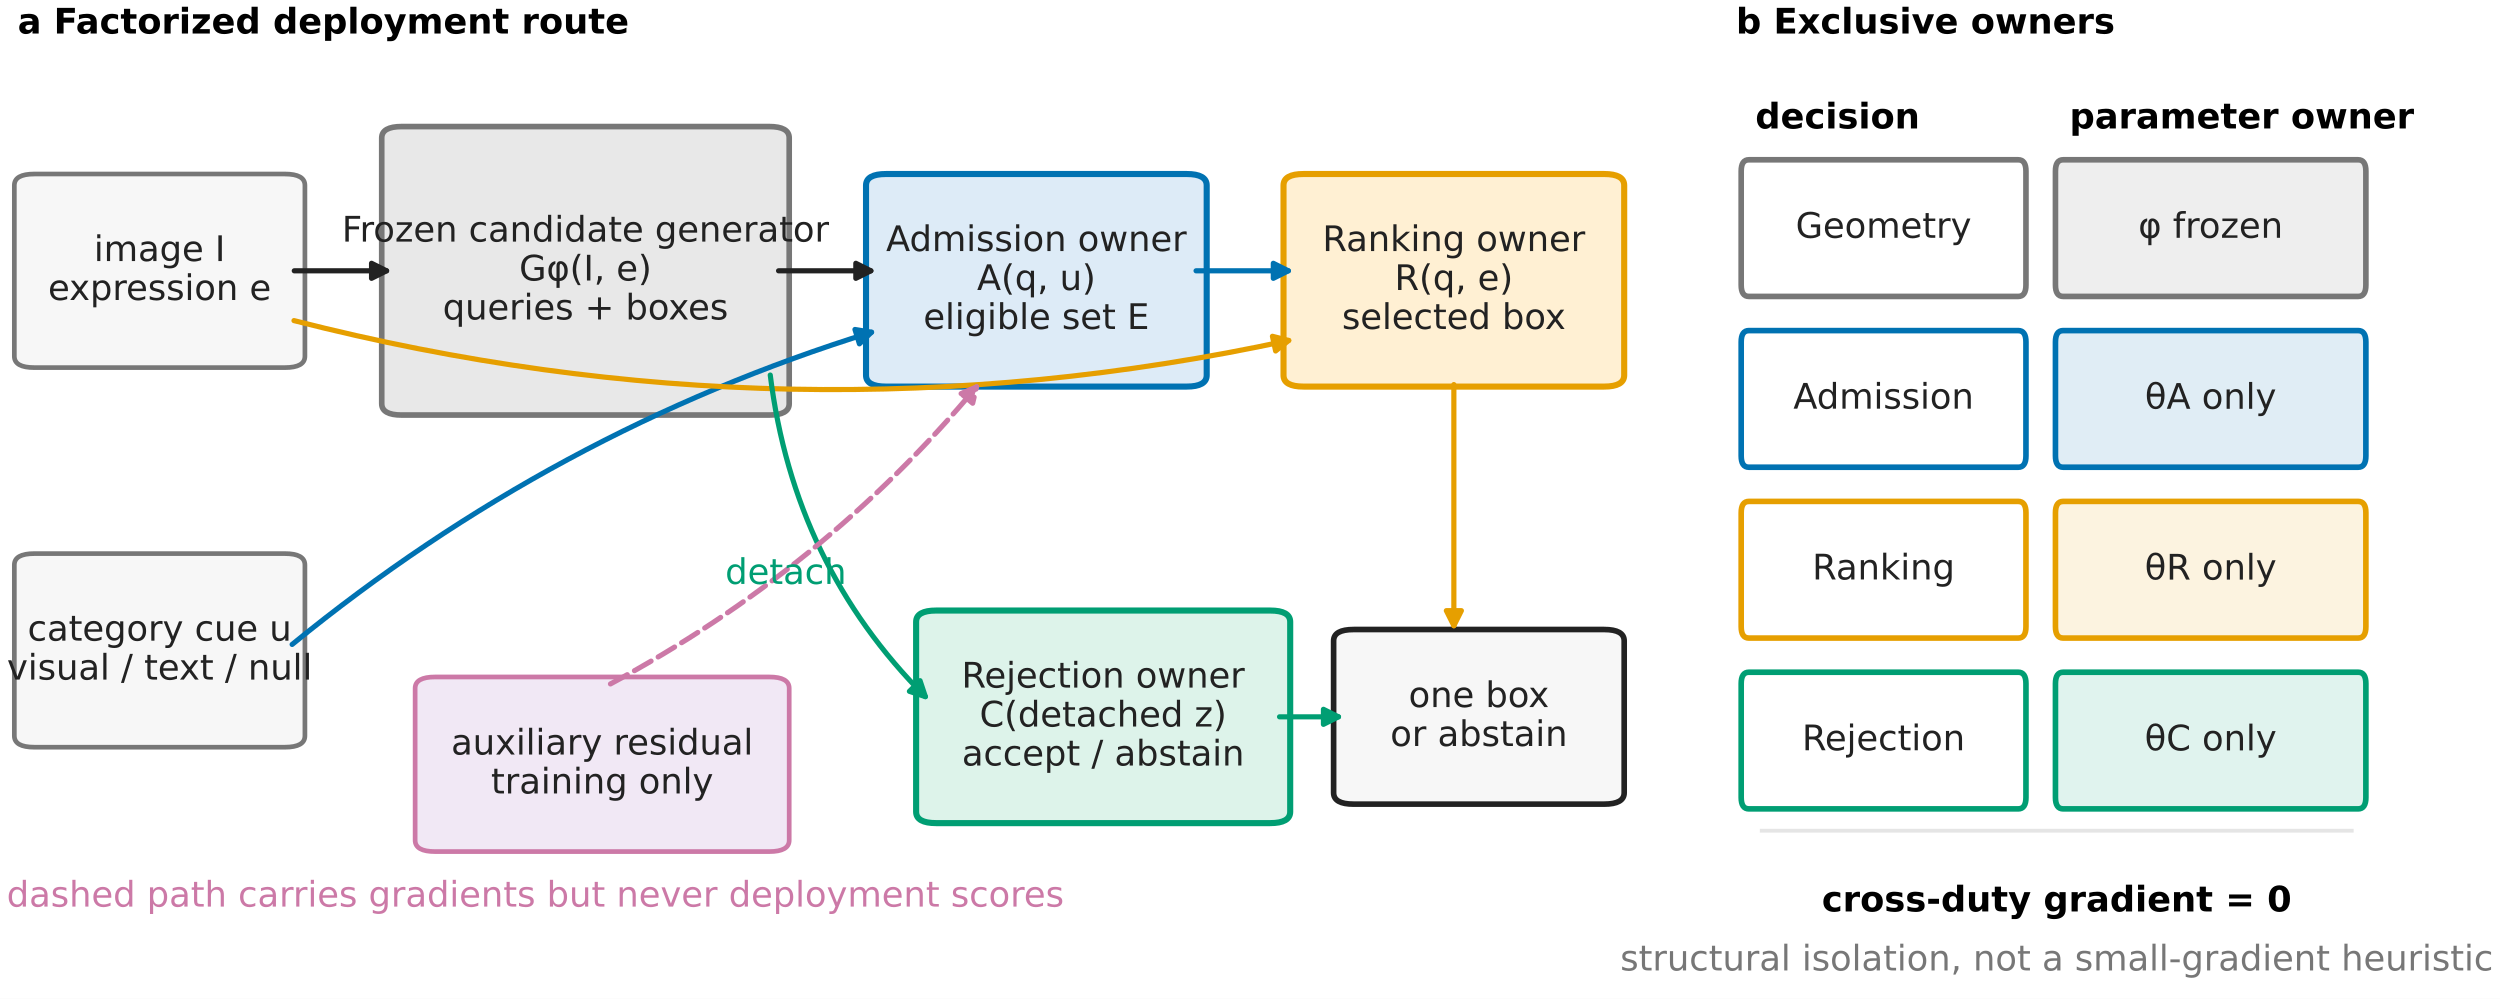
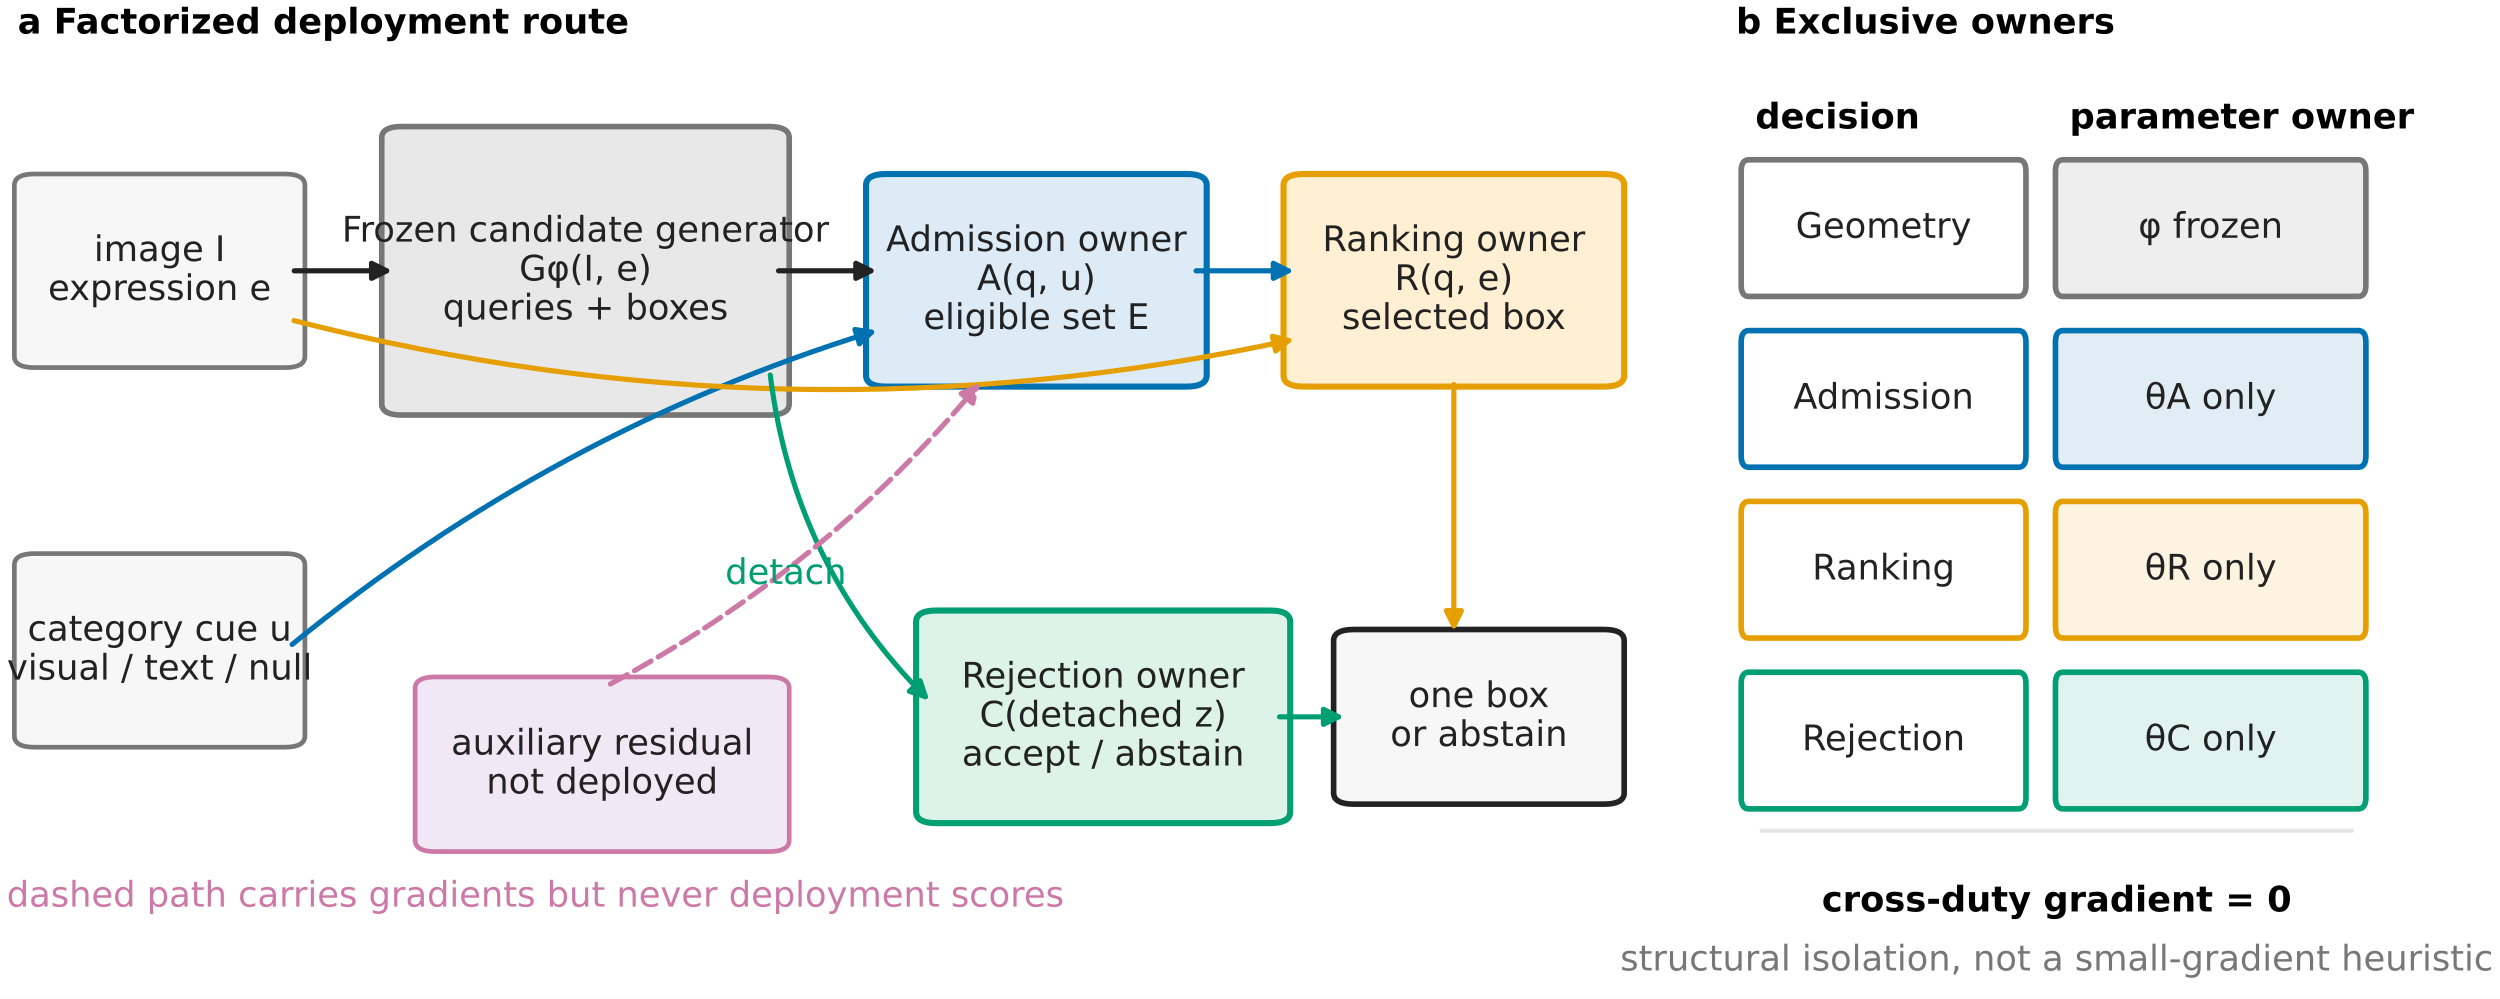
<svg xmlns="http://www.w3.org/2000/svg" width="531.762pt" height="212.449pt" viewBox="0 0 531.762 212.449" version="1.1">
  <defs>
    <style type="text/css">*{stroke-linejoin: round; stroke-linecap: butt}</style>
  </defs>
  <g id="figure_1">
    <g id="patch_1">
      <path d="M 0 212.449  L 531.762 212.449  L 531.762 0  L 0 0  z " style="fill: #ffffff" />
    </g>
    <g id="axes_1">
      <g id="patch_2">
        <path d="M 7.311 78.191  L 60.593 78.191  Q 64.856 78.191 64.856 75.769  L 64.856 39.435  Q 64.856 37.013 60.593 37.013  L 7.311 37.013  Q 3.049 37.013 3.049 39.435  L 3.049 75.769  Q 3.049 78.191 7.311 78.191  z " style="fill: #f7f7f7; stroke: #777777; stroke-linejoin: miter" />
      </g>
      <g id="patch_3">
        <path d="M 85.458 88.283  L 163.605 88.283  Q 167.867 88.283 167.867 85.861  L 167.867 29.343  Q 167.867 26.92 163.605 26.92  L 85.458 26.92  Q 81.195 26.92 81.195 29.343  L 81.195 85.861  Q 81.195 88.283 85.458 88.283  z " style="fill: #e8e8e8; stroke: #777777; stroke-width: 1.2; stroke-linejoin: miter" />
      </g>
      <g id="patch_4">
        <path d="M 7.311 158.932  L 60.593 158.932  Q 64.856 158.932 64.856 156.509  L 64.856 120.176  Q 64.856 117.754 60.593 117.754  L 7.311 117.754  Q 3.049 117.754 3.049 120.176  L 3.049 156.509  Q 3.049 158.932 7.311 158.932  z " style="fill: #f7f7f7; stroke: #777777; stroke-linejoin: miter" />
      </g>
      <g id="patch_5">
        <path d="M 188.469 82.228  L 252.408 82.228  Q 256.67 82.228 256.67 79.806  L 256.67 39.435  Q 256.67 37.013 252.408 37.013  L 188.469 37.013  Q 184.207 37.013 184.207 39.435  L 184.207 79.806  Q 184.207 82.228 188.469 82.228  z " style="fill: #ddebf7; stroke: #0072b2; stroke-width: 1.3; stroke-linejoin: miter" />
      </g>
      <g id="patch_6">
        <path d="M 277.272 82.228  L 341.211 82.228  Q 345.473 82.228 345.473 79.806  L 345.473 39.435  Q 345.473 37.013 341.211 37.013  L 277.272 37.013  Q 273.01 37.013 273.01 39.435  L 273.01 79.806  Q 273.01 82.228 277.272 82.228  z " style="fill: #fff0d3; stroke: #e69f00; stroke-width: 1.3; stroke-linejoin: miter" />
      </g>
      <g id="patch_7">
        <path d="M 199.126 175.08  L 270.168 175.08  Q 274.431 175.08 274.431 172.657  L 274.431 132.287  Q 274.431 129.865 270.168 129.865  L 199.126 129.865  Q 194.863 129.865 194.863 132.287  L 194.863 172.657  Q 194.863 175.08 199.126 175.08  z " style="fill: #ddf3ea; stroke: #009e73; stroke-width: 1.3; stroke-linejoin: miter" />
      </g>
      <g id="patch_8">
        <path d="M 287.929 171.043  L 341.211 171.043  Q 345.473 171.043 345.473 168.62  L 345.473 136.324  Q 345.473 133.902 341.211 133.902  L 287.929 133.902  Q 283.666 133.902 283.666 136.324  L 283.666 168.62  Q 283.666 171.043 287.929 171.043  z " style="fill: #f7f7f7; stroke: #222222; stroke-width: 1.2; stroke-linejoin: miter" />
      </g>
      <g id="patch_9">
        <path d="M 92.562 181.135  L 163.605 181.135  Q 167.867 181.135 167.867 178.713  L 167.867 146.417  Q 167.867 143.994 163.605 143.994  L 92.562 143.994  Q 88.3 143.994 88.3 146.417  L 88.3 178.713  Q 88.3 181.135 92.562 181.135  z " style="fill: #f1e8f5; stroke: #cc79a7; stroke-linejoin: miter" />
      </g>
      <g id="patch_10">
        <path d="M 62.593 57.602  Q 73.025 57.602 82.227 57.602  " style="fill: none; stroke: #222222; stroke-width: 1.1; stroke-linecap: round" />
        <path d="M 79.027 56.002  L 82.227 57.602  L 79.027 59.202  z " style="fill: #222222; stroke: #222222; stroke-width: 1.1; stroke-linecap: round" />
      </g>
      <g id="patch_11">
        <path d="M 165.605 57.602  Q 176.037 57.602 185.238 57.602  " style="fill: none; stroke: #222222; stroke-width: 1.1; stroke-linecap: round" />
        <path d="M 182.038 56.002  L 185.238 57.602  L 182.038 59.202  z " style="fill: #222222; stroke: #222222; stroke-width: 1.1; stroke-linecap: round" />
      </g>
      <g id="patch_12">
        <path d="M 62.139 137.074  Q 117.852 91.581 185.383 70.663  " style="fill: none; stroke: #0072b2; stroke-width: 1.1; stroke-linecap: round" />
        <path d="M 181.853 70.082  L 185.383 70.663  L 182.8 73.139  z " style="fill: #0072b2; stroke: #0072b2; stroke-width: 1.1; stroke-linecap: round" />
      </g>
      <g id="patch_13">
        <path d="M 254.408 57.602  Q 264.84 57.602 274.041 57.602  " style="fill: none; stroke: #0072b2; stroke-width: 1.1; stroke-linecap: round" />
        <path d="M 270.841 56.002  L 274.041 57.602  L 270.841 59.202  z " style="fill: #0072b2; stroke: #0072b2; stroke-width: 1.1; stroke-linecap: round" />
      </g>
      <g id="patch_14">
        <path d="M 62.532 68.194  Q 168.459 95.252 274.119 72.417  " style="fill: none; stroke: #e69f00; stroke-width: 1.1; stroke-linecap: round" />
        <path d="M 270.653 71.529  L 274.119 72.417  L 271.329 74.657  z " style="fill: #e69f00; stroke: #e69f00; stroke-width: 1.1; stroke-linecap: round" />
      </g>
      <g id="patch_15">
        <path d="M 163.837 79.775  Q 168.882 120.223 196.831 148.18  " style="fill: none; stroke: #009e73; stroke-width: 1.1; stroke-linecap: round" />
        <path d="M 195.7 144.785  L 196.831 148.18  L 193.437 147.048  z " style="fill: #009e73; stroke: #009e73; stroke-width: 1.1; stroke-linecap: round" />
      </g>
      <g id="patch_16">
        <path d="M 309.242 81.803  Q 309.242 108.064 309.242 133.094  " style="fill: none; stroke: #e69f00; stroke-width: 1.1; stroke-linecap: round" />
        <path d="M 310.842 129.894  L 309.242 133.094  L 307.642 129.894  z " style="fill: #e69f00; stroke: #e69f00; stroke-width: 1.1; stroke-linecap: round" />
      </g>
      <g id="patch_17">
        <path d="M 272.167 152.472  Q 279.049 152.472 284.702 152.472  " style="fill: none; stroke: #009e73; stroke-width: 1.1; stroke-linecap: round" />
        <path d="M 281.502 150.872  L 284.702 152.472  L 281.502 154.072  z " style="fill: #009e73; stroke: #009e73; stroke-width: 1.1; stroke-linecap: round" />
      </g>
      <g id="patch_18">
        <path d="M 129.851 145.474  Q 175.352 120.981 207.717 82.286  " style="fill: none; stroke-dasharray: 4.07,1.76; stroke-dashoffset: 0; stroke: #cc79a7; stroke-width: 1.1; stroke-linecap: round" />
        <path d="M 204.437 83.714  L 207.717 82.286  L 206.891 85.767  z " style="fill: #cc79a7; stroke-dasharray: 4.07,1.76; stroke-dashoffset: 0; stroke: #cc79a7; stroke-width: 1.1; stroke-linecap: round" />
      </g>
      <g id="text_1">
        <text style="font-weight: 700; font-size: 7.5px; font-family: 'DejaVu Sans'; text-anchor: start" x="3.759" y="7.139" transform="rotate(-0 3.759241 7.138828)">a  Factorized deployment route</text>
      </g>
      <g id="text_2">
        <text style="font-size: 7.5px; font-family: 'DejaVu Sans'; fill: #222222" transform="translate(19.97355 55.52917)">image I</text>
        <text style="font-size: 7.5px; font-family: 'DejaVu Sans'; fill: #222222" transform="translate(10.22648 63.81355)">expression e</text>
      </g>
      <g id="text_3">
        <text style="font-size: 7.5px; font-family: 'DejaVu Sans'; fill: #222222" transform="translate(72.72566 51.38698)">Frozen candidate generator</text>
        <text style="font-size: 7.5px; font-family: 'DejaVu Sans'; fill: #222222" transform="translate(110.4284 59.67136)">Gφ(I, e)</text>
        <text style="font-size: 7.5px; font-family: 'DejaVu Sans'; fill: #222222" transform="translate(94.17507 67.95574)">queries + boxes</text>
      </g>
      <g id="text_4">
        <text style="font-size: 7.5px; font-family: 'DejaVu Sans'; fill: #222222" transform="translate(5.872378 136.27)">category cue u</text>
        <text style="font-size: 7.5px; font-family: 'DejaVu Sans'; fill: #222222" transform="translate(1.48898 144.5544)">visual / text / null</text>
      </g>
      <g id="text_5">
        <text style="font-size: 7.5px; font-family: 'DejaVu Sans'; fill: #222222" transform="translate(188.4651 53.4055)">Admission owner</text>
        <text style="font-size: 7.5px; font-family: 'DejaVu Sans'; fill: #222222" transform="translate(207.8063 61.68988)">A(q, u)</text>
        <text style="font-size: 7.5px; font-family: 'DejaVu Sans'; fill: #222222" transform="translate(196.411 69.97426)">eligible set E</text>
      </g>
      <g id="text_6">
        <text style="font-size: 7.5px; font-family: 'DejaVu Sans'; fill: #222222" transform="translate(281.2964 53.4055)">Ranking owner</text>
        <text style="font-size: 7.5px; font-family: 'DejaVu Sans'; fill: #222222" transform="translate(296.638 61.68988)">R(q, e)</text>
        <text style="font-size: 7.5px; font-family: 'DejaVu Sans'; fill: #222222" transform="translate(285.442 69.97426)">selected box</text>
      </g>
      <g id="text_7">
        <text style="font-size: 7.5px; font-family: 'DejaVu Sans'; fill: #222222" transform="translate(204.5299 146.2574)">Rejection owner</text>
        <text style="font-size: 7.5px; font-family: 'DejaVu Sans'; fill: #222222" transform="translate(208.3595 154.5418)">C(detached z)</text>
        <text style="font-size: 7.5px; font-family: 'DejaVu Sans'; fill: #222222" transform="translate(204.6013 162.8262)">accept / abstain</text>
      </g>
      <g id="text_8">
        <text style="font-size: 7.5px; font-family: 'DejaVu Sans'; fill: #222222" transform="translate(299.6219 150.3996)">one box</text>
        <text style="font-size: 7.5px; font-family: 'DejaVu Sans'; fill: #222222" transform="translate(295.7231 158.684)">or abstain</text>
      </g>
      <g id="text_9">
        <text style="font-size: 7.5px; font-family: 'DejaVu Sans'; fill: #222222" transform="translate(95.9559 160.4922)">auxiliary residual</text>
-         <text style="font-size: 7.5px; font-family: 'DejaVu Sans'; fill: #222222" transform="translate(104.4321 168.7766)">training only</text>
+         <text style="font-size: 7.5px; font-family: 'DejaVu Sans'; fill: #222222" transform="translate(103.4377 168.7766)">not deployed</text>
      </g>
      <g id="text_10">
        <text style="font-size: 7.5px; font-family: 'DejaVu Sans'; text-anchor: middle; fill: #009e73" x="167.157" y="124.213" transform="rotate(-0 167.1568 124.213)">detach</text>
      </g>
      <g id="text_11">
        <text style="font-size: 7.5px; font-family: 'DejaVu Sans'; text-anchor: middle; fill: #cc79a7" x="113.875" y="192.843" transform="rotate(-0 113.875 192.8427)">dashed path carries gradients but never deployment scores</text>
      </g>
    </g>
    <g id="axes_2">
      <g id="patch_19">
        <path d="M 371.996 63.052  L 429.293 63.052  Q 430.93 63.052 430.93 60.63  L 430.93 36.407  Q 430.93 33.985 429.293 33.985  L 371.996 33.985  Q 370.359 33.985 370.359 36.407  L 370.359 60.63  Q 370.359 63.052 371.996 63.052  z " style="fill: #ffffff; stroke: #777777; stroke-width: 1.2; stroke-linejoin: miter" />
      </g>
      <g id="patch_20">
        <path d="M 438.842 63.052  L 501.597 63.052  Q 503.234 63.052 503.234 60.63  L 503.234 36.407  Q 503.234 33.985 501.597 33.985  L 438.842 33.985  Q 437.205 33.985 437.205 36.407  L 437.205 60.63  Q 437.205 63.052 438.842 63.052  z " style="fill: #777777; fill-opacity: 0.122; stroke: #777777; stroke-width: 1.2; stroke-linejoin: miter" />
      </g>
      <g id="patch_21">
        <path d="M 371.996 99.385  L 429.293 99.385  Q 430.93 99.385 430.93 96.963  L 430.93 72.741  Q 430.93 70.319 429.293 70.319  L 371.996 70.319  Q 370.359 70.319 370.359 72.741  L 370.359 96.963  Q 370.359 99.385 371.996 99.385  z " style="fill: #ffffff; stroke: #0072b2; stroke-width: 1.2; stroke-linejoin: miter" />
      </g>
      <g id="patch_22">
        <path d="M 438.842 99.385  L 501.597 99.385  Q 503.234 99.385 503.234 96.963  L 503.234 72.741  Q 503.234 70.319 501.597 70.319  L 438.842 70.319  Q 437.205 70.319 437.205 72.741  L 437.205 96.963  Q 437.205 99.385 438.842 99.385  z " style="fill: #0072b2; fill-opacity: 0.122; stroke: #0072b2; stroke-width: 1.2; stroke-linejoin: miter" />
      </g>
      <g id="patch_23">
        <path d="M 371.996 135.719  L 429.293 135.719  Q 430.93 135.719 430.93 133.296  L 430.93 109.074  Q 430.93 106.652 429.293 106.652  L 371.996 106.652  Q 370.359 106.652 370.359 109.074  L 370.359 133.296  Q 370.359 135.719 371.996 135.719  z " style="fill: #ffffff; stroke: #e69f00; stroke-width: 1.2; stroke-linejoin: miter" />
      </g>
      <g id="patch_24">
        <path d="M 438.842 135.719  L 501.597 135.719  Q 503.234 135.719 503.234 133.296  L 503.234 109.074  Q 503.234 106.652 501.597 106.652  L 438.842 106.652  Q 437.205 106.652 437.205 109.074  L 437.205 133.296  Q 437.205 135.719 438.842 135.719  z " style="fill: #e69f00; fill-opacity: 0.122; stroke: #e69f00; stroke-width: 1.2; stroke-linejoin: miter" />
      </g>
      <g id="patch_25">
        <path d="M 371.996 172.052  L 429.293 172.052  Q 430.93 172.052 430.93 169.63  L 430.93 145.407  Q 430.93 142.985 429.293 142.985  L 371.996 142.985  Q 370.359 142.985 370.359 145.407  L 370.359 169.63  Q 370.359 172.052 371.996 172.052  z " style="fill: #ffffff; stroke: #009e73; stroke-width: 1.2; stroke-linejoin: miter" />
      </g>
      <g id="patch_26">
        <path d="M 438.842 172.052  L 501.597 172.052  Q 503.234 172.052 503.234 169.63  L 503.234 145.407  Q 503.234 142.985 501.597 142.985  L 438.842 142.985  Q 437.205 142.985 437.205 145.407  L 437.205 169.63  Q 437.205 172.052 438.842 172.052  z " style="fill: #009e73; fill-opacity: 0.122; stroke: #009e73; stroke-width: 1.2; stroke-linejoin: miter" />
      </g>
      <g id="line2d_1">
-         <path d="M 374.724 176.695  L 500.232 176.695  " clip-path="url(#p9c38170f0a)" style="fill: none; stroke: #e5e5e5; stroke-width: 0.8; stroke-linecap: square" />
+         <path d="M 374.724 176.695  L 500.232 176.695  " clip-path="url(#p5b406a9139)" style="fill: none; stroke: #e5e5e5; stroke-width: 0.8; stroke-linecap: square" />
      </g>
      <g id="text_12">
        <text style="font-weight: 700; font-size: 7.5px; font-family: 'DejaVu Sans'; text-anchor: start" x="369.267" y="7.139" transform="rotate(-0 369.2672 7.138828)">b  Exclusive owners</text>
      </g>
      <g id="text_13">
        <text style="font-weight: 700; font-size: 7.5px; font-family: 'DejaVu Sans'; text-anchor: start" x="373.36" y="27.324" transform="rotate(-0 373.3599 27.32403)">decision</text>
      </g>
      <g id="text_14">
        <text style="font-weight: 700; font-size: 7.5px; font-family: 'DejaVu Sans'; text-anchor: start" x="440.207" y="27.324" transform="rotate(-0 440.2067 27.32403)">parameter owner</text>
      </g>
      <g id="text_15">
        <text style="font-size: 7.5px; font-family: 'DejaVu Sans'; text-anchor: middle; fill: #222222" x="400.644" y="50.588" transform="rotate(-0 400.6443 50.58802)">Geometry</text>
      </g>
      <g id="text_16">
        <text style="font-size: 7.5px; font-family: 'DejaVu Sans'; text-anchor: middle; fill: #222222" x="470.22" y="50.588" transform="rotate(-0 470.2195 50.58802)">φ  frozen</text>
      </g>
      <g id="text_17">
        <text style="font-size: 7.5px; font-family: 'DejaVu Sans'; text-anchor: middle; fill: #222222" x="400.644" y="86.921" transform="rotate(-0 400.6443 86.92138)">Admission</text>
      </g>
      <g id="text_18">
        <text style="font-size: 7.5px; font-family: 'DejaVu Sans'; text-anchor: middle; fill: #222222" x="470.22" y="86.951" transform="rotate(-0 470.2195 86.95068)">θA  only</text>
      </g>
      <g id="text_19">
        <text style="font-size: 7.5px; font-family: 'DejaVu Sans'; text-anchor: middle; fill: #222222" x="400.644" y="123.255" transform="rotate(-0 400.6443 123.2547)">Ranking</text>
      </g>
      <g id="text_20">
        <text style="font-size: 7.5px; font-family: 'DejaVu Sans'; text-anchor: middle; fill: #222222" x="470.22" y="123.284" transform="rotate(-0 470.2195 123.284)">θR  only</text>
      </g>
      <g id="text_21">
        <text style="font-size: 7.5px; font-family: 'DejaVu Sans'; text-anchor: middle; fill: #222222" x="400.644" y="159.588" transform="rotate(-0 400.6443 159.5881)">Rejection</text>
      </g>
      <g id="text_22">
        <text style="font-size: 7.5px; font-family: 'DejaVu Sans'; text-anchor: middle; fill: #222222" x="470.22" y="159.617" transform="rotate(-0 470.2195 159.6174)">θC  only</text>
      </g>
      <g id="text_23">
        <text style="font-weight: 700; font-size: 7.5px; font-family: 'DejaVu Sans'; text-anchor: middle" x="437.478" y="193.874" transform="rotate(-0 437.4782 193.8736)">cross-duty gradient = 0</text>
      </g>
      <g id="text_24">
        <text style="font-size: 7.5px; font-family: 'DejaVu Sans'; text-anchor: middle; fill: #777777" x="437.478" y="206.422" transform="rotate(-0 437.4782 206.4218)">structural isolation, not a small-gradient heuristic</text>
      </g>
    </g>
  </g>
  <defs>
-     <clipPath id="p9c38170f0a">
+     <clipPath id="p5b406a9139">
      <rect x="369.267" y="9.157" width="136.422" height="201.852" />
    </clipPath>
  </defs>
</svg>
